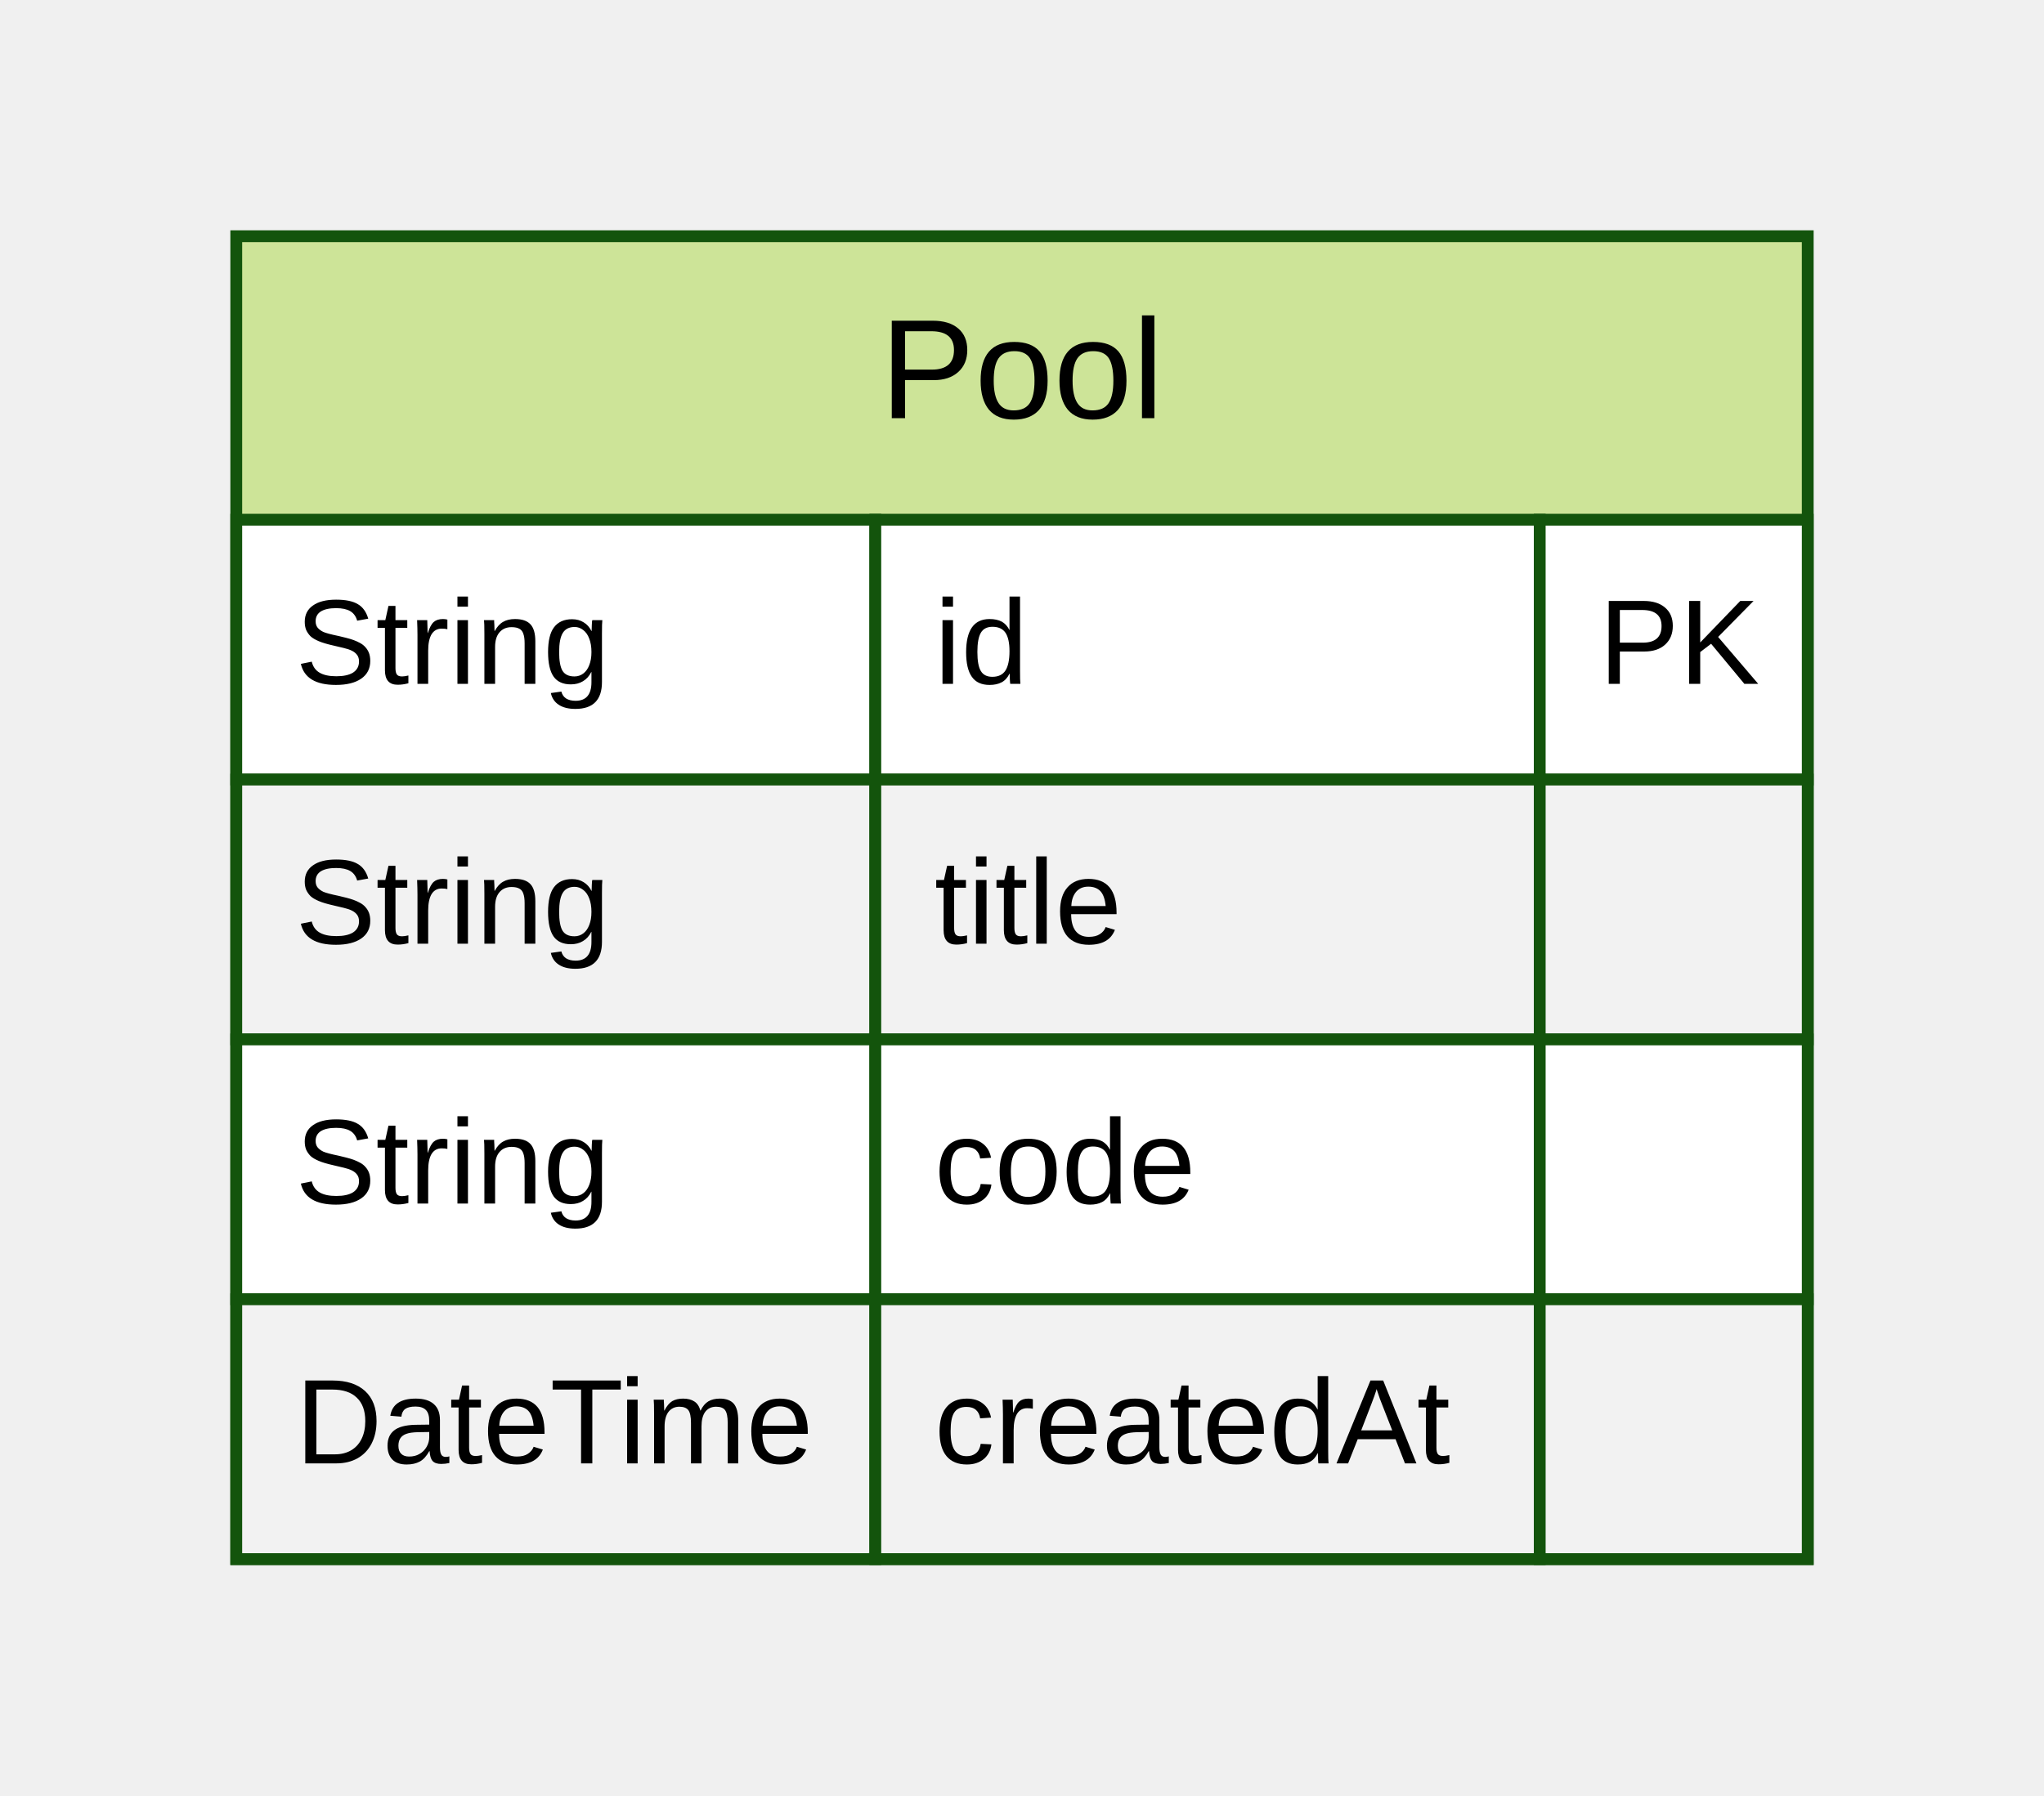
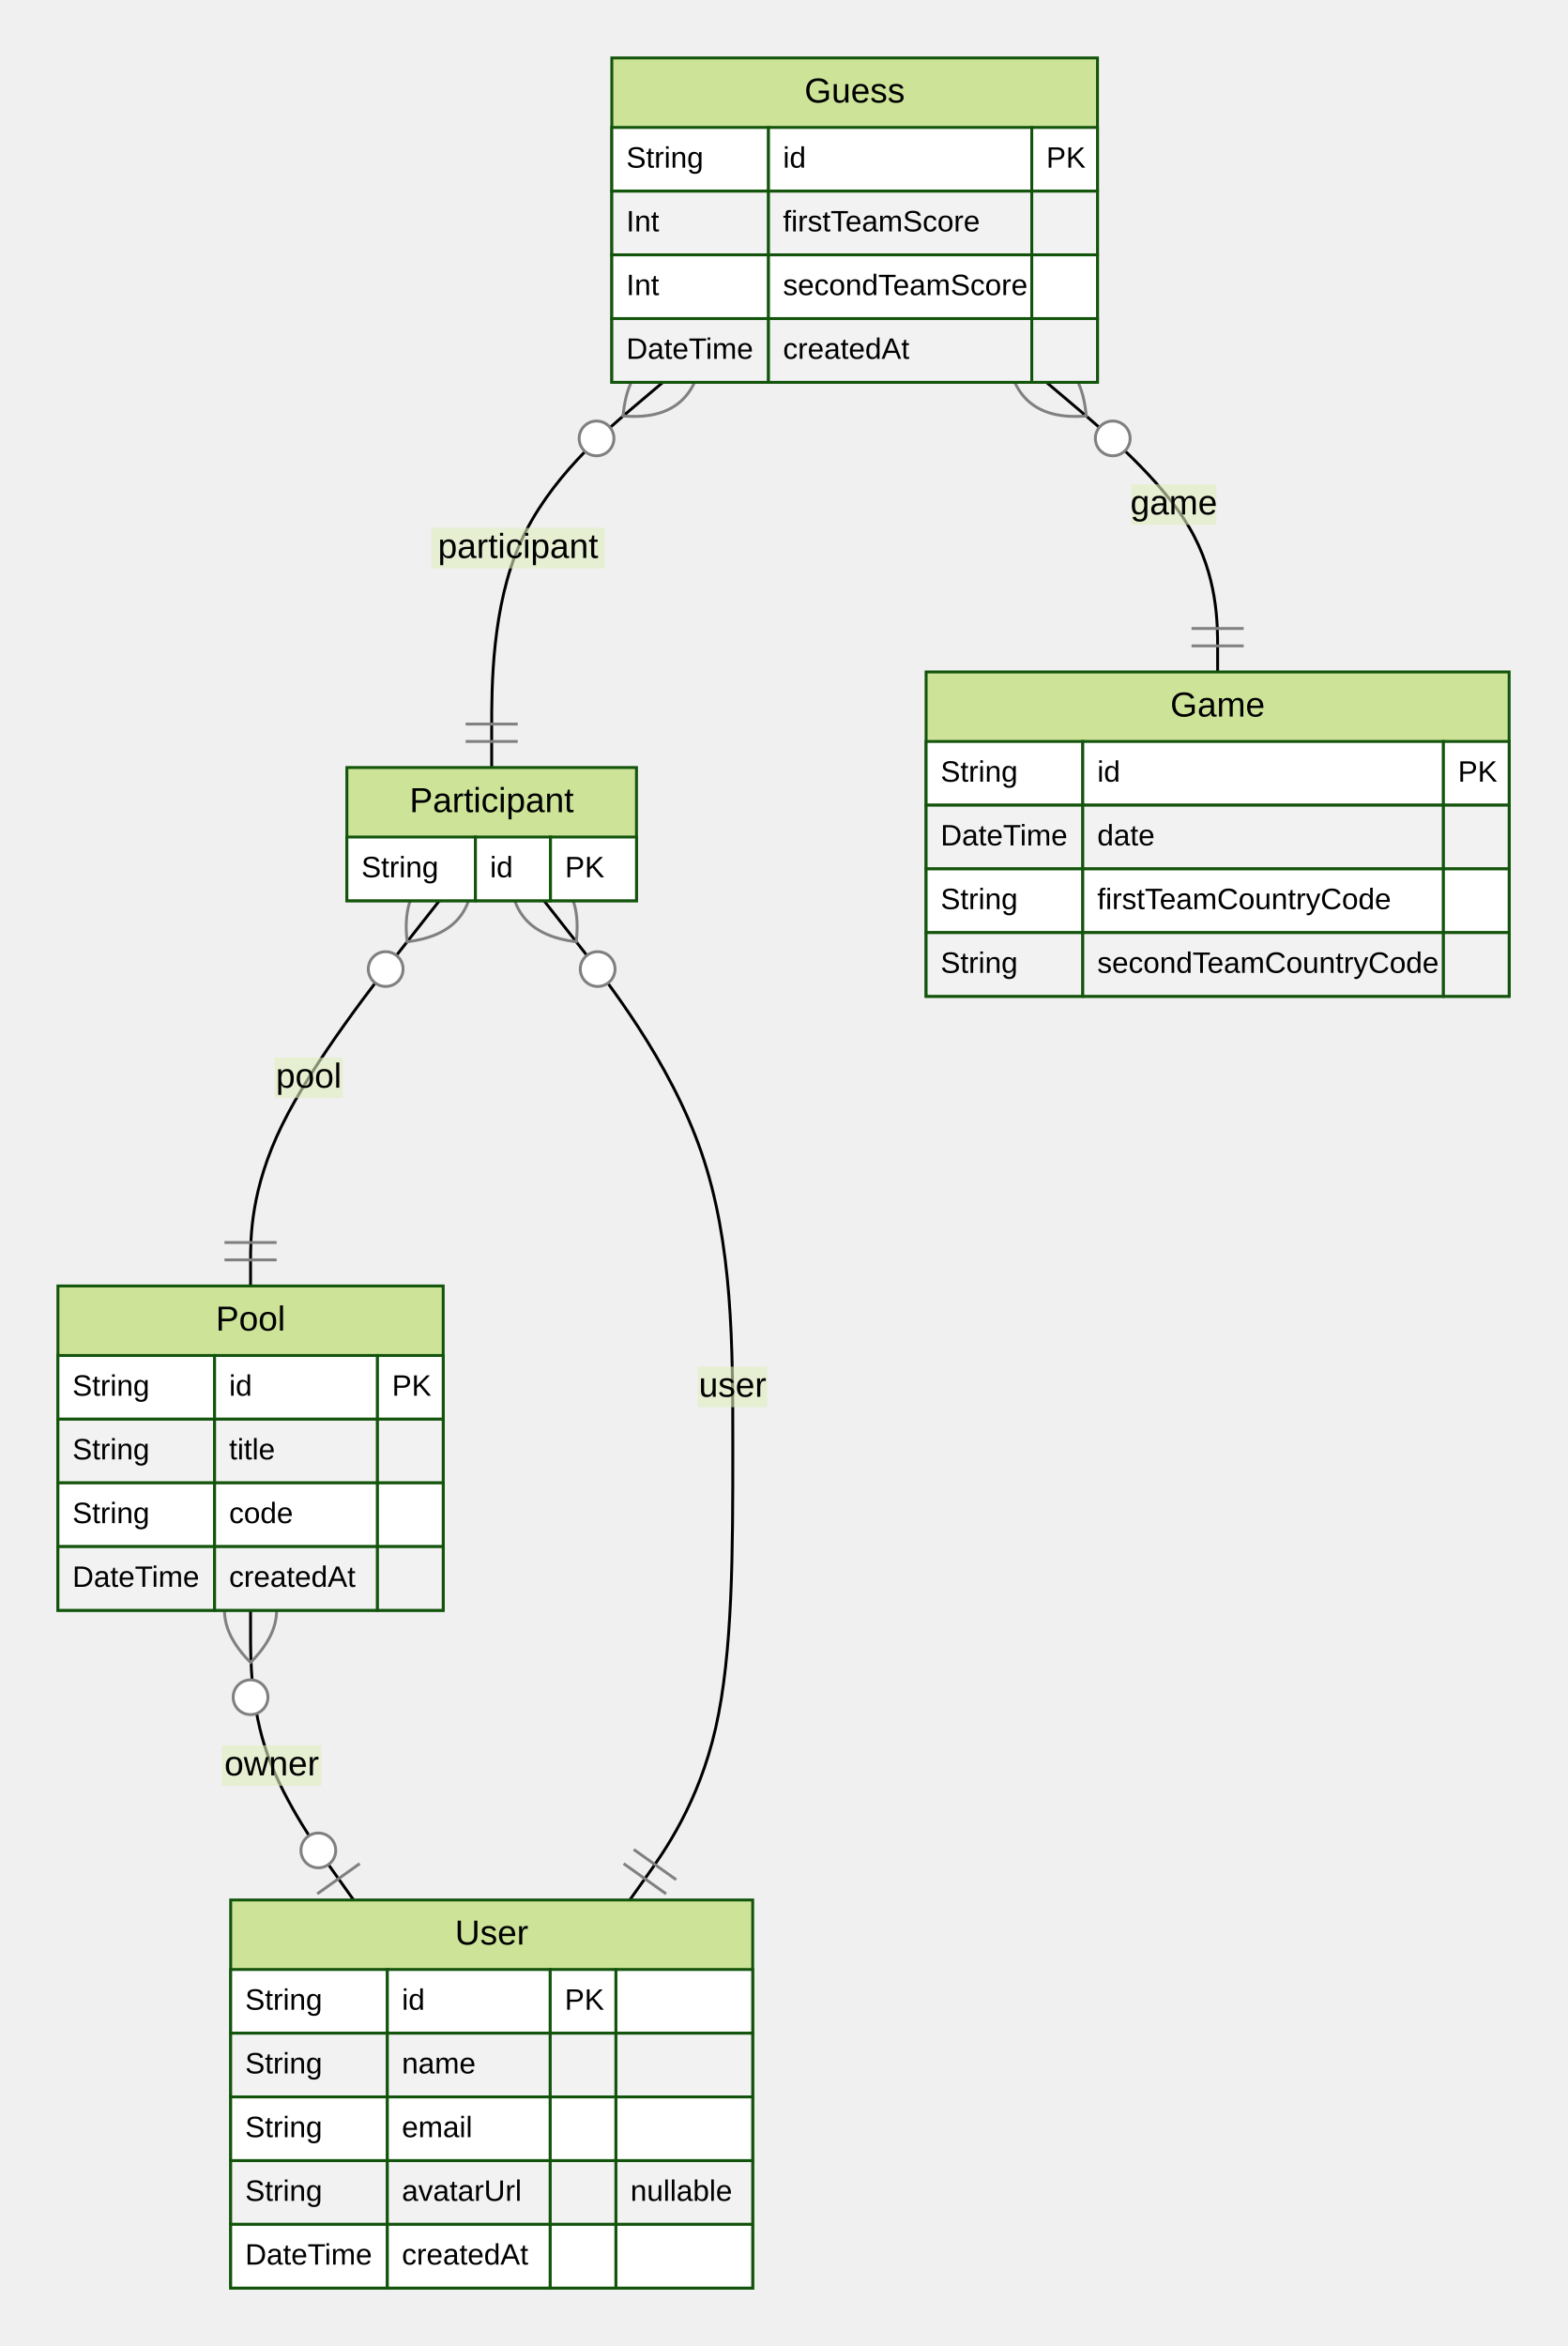
- <svg xmlns="http://www.w3.org/2000/svg" aria-labelledby="chart-title-mermaid-0 chart-desc-mermaid-0" role="img" viewBox="0 0 173.026 152" style="max-width: 173.026px; background-color: white;" width="100%" id="mermaid-0">
+ <svg xmlns="http://www.w3.org/2000/svg" aria-labelledby="chart-title-mermaid-0 chart-desc-mermaid-0" role="img" viewBox="0 0 541.082 810" style="max-width: 541.082px; background-color: white;" width="100%" id="mermaid-0">
  <style>#mermaid-0 {font-family:"trebuchet ms",verdana,arial,sans-serif;font-size:16px;fill:#000000;}#mermaid-0 .error-icon{fill:#552222;}#mermaid-0 .error-text{fill:#552222;stroke:#552222;}#mermaid-0 .edge-thickness-normal{stroke-width:2px;}#mermaid-0 .edge-thickness-thick{stroke-width:3.5px;}#mermaid-0 .edge-pattern-solid{stroke-dasharray:0;}#mermaid-0 .edge-pattern-dashed{stroke-dasharray:3;}#mermaid-0 .edge-pattern-dotted{stroke-dasharray:2;}#mermaid-0 .marker{fill:#000000;stroke:#000000;}#mermaid-0 .marker.cross{stroke:#000000;}#mermaid-0 svg{font-family:"trebuchet ms",verdana,arial,sans-serif;font-size:16px;}#mermaid-0 .entityBox{fill:#cde498;stroke:#13540c;}#mermaid-0 .attributeBoxOdd{fill:#ffffff;stroke:#13540c;}#mermaid-0 .attributeBoxEven{fill:#f2f2f2;stroke:#13540c;}#mermaid-0 .relationshipLabelBox{fill:hsl(78.158, 58.462%, 84.51%);opacity:0.7;background-color:hsl(78.158, 58.462%, 84.51%);}#mermaid-0 .relationshipLabelBox rect{opacity:0.5;}#mermaid-0 .relationshipLine{stroke:#000000;}#mermaid-0 :root{--mermaid-font-family:"trebuchet ms",verdana,arial,sans-serif;}</style>
  <g />
  <defs>
    <marker orient="auto" markerHeight="18" markerWidth="18" refY="9" refX="0" id="ONLY_ONE_START">
      <path d="M9,0 L9,18 M15,0 L15,18" fill="none" stroke="gray" />
    </marker>
  </defs>
  <defs>
    <marker orient="auto" markerHeight="18" markerWidth="18" refY="9" refX="18" id="ONLY_ONE_END">
      <path d="M3,0 L3,18 M9,0 L9,18" fill="none" stroke="gray" />
    </marker>
  </defs>
  <defs>
    <marker orient="auto" markerHeight="18" markerWidth="30" refY="9" refX="0" id="ZERO_OR_ONE_START">
      <circle r="6" cy="9" cx="21" fill="white" stroke="gray" />
      <path d="M9,0 L9,18" fill="none" stroke="gray" />
    </marker>
  </defs>
  <defs>
    <marker orient="auto" markerHeight="18" markerWidth="30" refY="9" refX="30" id="ZERO_OR_ONE_END">
      <circle r="6" cy="9" cx="9" fill="white" stroke="gray" />
      <path d="M21,0 L21,18" fill="none" stroke="gray" />
    </marker>
  </defs>
  <defs>
    <marker orient="auto" markerHeight="36" markerWidth="45" refY="18" refX="18" id="ONE_OR_MORE_START">
      <path d="M0,18 Q 18,0 36,18 Q 18,36 0,18 M42,9 L42,27" fill="none" stroke="gray" />
    </marker>
  </defs>
  <defs>
    <marker orient="auto" markerHeight="36" markerWidth="45" refY="18" refX="27" id="ONE_OR_MORE_END">
      <path d="M3,9 L3,27 M9,18 Q27,0 45,18 Q27,36 9,18" fill="none" stroke="gray" />
    </marker>
  </defs>
  <defs>
    <marker orient="auto" markerHeight="36" markerWidth="57" refY="18" refX="18" id="ZERO_OR_MORE_START">
      <circle r="6" cy="18" cx="48" fill="white" stroke="gray" />
      <path d="M0,18 Q18,0 36,18 Q18,36 0,18" fill="none" stroke="gray" />
    </marker>
  </defs>
  <defs>
    <marker orient="auto" markerHeight="36" markerWidth="57" refY="18" refX="39" id="ZERO_OR_MORE_END">
      <circle r="6" cy="18" cx="9" fill="white" stroke="gray" />
      <path d="M21,18 Q39,0 57,18 Q39,36 21,18" fill="none" stroke="gray" />
    </marker>
  </defs>
-   <g transform="translate(20,20 )" id="Pool">
+   <path marker-start="url(#ZERO_OR_MORE_START)" marker-end="url(#ZERO_OR_ONE_END)" fill="none" stroke="gray" d="M86.513,556L86.513,564.333C86.513,572.667,86.513,589.333,92.443,606C98.373,622.667,110.233,639.333,116.163,647.667L122.093,656" class="er relationshipLine" />
+   <path marker-start="url(#ZERO_OR_MORE_START)" marker-end="url(#ONLY_ONE_END)" fill="none" stroke="gray" d="M187.835,311L198.7,324.833C209.565,338.667,231.296,366.333,242.161,397.833C253.026,429.333,253.026,464.667,253.026,500C253.026,535.333,253.026,570.667,247.096,596.667C241.167,622.667,229.307,639.333,223.377,647.667L217.447,656" class="er relationshipLine" />
+   <path marker-start="url(#ZERO_OR_MORE_START)" marker-end="url(#ONLY_ONE_END)" fill="none" stroke="gray" d="M151.705,311L140.839,324.833C129.974,338.667,108.244,366.333,97.378,388.5C86.513,410.667,86.513,427.333,86.513,435.667L86.513,444" class="er relationshipLine" />
+   <path marker-start="url(#ZERO_OR_MORE_START)" marker-end="url(#ONLY_ONE_END)" fill="none" stroke="gray" d="M361.309,132L371.162,140.333C381.015,148.667,400.72,165.333,410.573,182C420.426,198.667,420.426,215.333,420.426,223.667L420.426,232" class="er relationshipLine" />
+   <path marker-start="url(#ZERO_OR_MORE_START)" marker-end="url(#ONLY_ONE_END)" fill="none" stroke="gray" d="M228.887,132L219.034,140.333C209.181,148.667,189.476,165.333,179.623,187.5C169.77,209.667,169.77,237.333,169.77,251.167L169.77,265" class="er relationshipLine" />
+   <g transform="translate(20,444 )" id="Pool">
    <rect height="112" width="133.026" y="0" x="0" stroke="gray" fill-opacity="100%" fill="honeydew" class="er entityBox" />
    <text transform="translate(66.51321,12)" style="font-family: &quot;trebuchet ms&quot;, verdana, arial, sans-serif;; font-size: 12px" text-anchor="middle" dominant-baseline="middle" y="0" x="0" id="entity-Pool" class="er entityLabel">Pool</text>
    <rect height="22" width="54.096" y="24" x="0" stroke="gray" fill-opacity="100%" fill="honeydew" class="er attributeBoxOdd" />
    <text transform="translate(5,35)" style="font-family: &quot;trebuchet ms&quot;, verdana, arial, sans-serif;; font-size: 10.2px" text-anchor="left" dominant-baseline="middle" y="0" x="0" id="entity-Pool-attr-1-type" class="er entityLabel">String</text>
    <rect height="22" width="56.243" y="24" x="54.096" stroke="gray" fill-opacity="100%" fill="honeydew" class="er attributeBoxOdd" />
    <text transform="translate(59.09555,35)" style="font-family: &quot;trebuchet ms&quot;, verdana, arial, sans-serif;; font-size: 10.2px" text-anchor="left" dominant-baseline="middle" y="0" x="0" id="entity-Pool-attr-1-name" class="er entityLabel">id</text>
    <rect height="22" width="22.688" y="24" x="110.339" stroke="gray" fill-opacity="100%" fill="honeydew" class="er attributeBoxOdd" />
    <text transform="translate(115.3387,35)" style="font-family: &quot;trebuchet ms&quot;, verdana, arial, sans-serif;; font-size: 10.2px" text-anchor="left" dominant-baseline="middle" y="0" x="0" id="entity-Pool-attr-1-key" class="er entityLabel">PK</text>
    <rect height="22" width="54.096" y="46" x="0" stroke="gray" fill-opacity="100%" fill="honeydew" class="er attributeBoxEven" />
    <text transform="translate(5,57)" style="font-family: &quot;trebuchet ms&quot;, verdana, arial, sans-serif;; font-size: 10.2px" text-anchor="left" dominant-baseline="middle" y="0" x="0" id="entity-Pool-attr-2-type" class="er entityLabel">String</text>
    <rect height="22" width="56.243" y="46" x="54.096" stroke="gray" fill-opacity="100%" fill="honeydew" class="er attributeBoxEven" />
    <text transform="translate(59.09555,57)" style="font-family: &quot;trebuchet ms&quot;, verdana, arial, sans-serif;; font-size: 10.2px" text-anchor="left" dominant-baseline="middle" y="0" x="0" id="entity-Pool-attr-2-name" class="er entityLabel">title</text>
    <rect height="22" width="22.688" y="46" x="110.339" stroke="gray" fill-opacity="100%" fill="honeydew" class="er attributeBoxEven" />
    <text transform="translate(115.3387,57)" style="font-family: &quot;trebuchet ms&quot;, verdana, arial, sans-serif;; font-size: 10.2px" text-anchor="left" dominant-baseline="middle" y="0" x="0" id="entity-Pool-attr-2-key" class="er entityLabel" />
    <rect height="22" width="54.096" y="68" x="0" stroke="gray" fill-opacity="100%" fill="honeydew" class="er attributeBoxOdd" />
    <text transform="translate(5,79)" style="font-family: &quot;trebuchet ms&quot;, verdana, arial, sans-serif;; font-size: 10.2px" text-anchor="left" dominant-baseline="middle" y="0" x="0" id="entity-Pool-attr-3-type" class="er entityLabel">String</text>
    <rect height="22" width="56.243" y="68" x="54.096" stroke="gray" fill-opacity="100%" fill="honeydew" class="er attributeBoxOdd" />
    <text transform="translate(59.09555,79)" style="font-family: &quot;trebuchet ms&quot;, verdana, arial, sans-serif;; font-size: 10.2px" text-anchor="left" dominant-baseline="middle" y="0" x="0" id="entity-Pool-attr-3-name" class="er entityLabel">code</text>
    <rect height="22" width="22.688" y="68" x="110.339" stroke="gray" fill-opacity="100%" fill="honeydew" class="er attributeBoxOdd" />
    <text transform="translate(115.3387,79)" style="font-family: &quot;trebuchet ms&quot;, verdana, arial, sans-serif;; font-size: 10.2px" text-anchor="left" dominant-baseline="middle" y="0" x="0" id="entity-Pool-attr-3-key" class="er entityLabel" />
    <rect height="22" width="54.096" y="90" x="0" stroke="gray" fill-opacity="100%" fill="honeydew" class="er attributeBoxEven" />
    <text transform="translate(5,101)" style="font-family: &quot;trebuchet ms&quot;, verdana, arial, sans-serif;; font-size: 10.2px" text-anchor="left" dominant-baseline="middle" y="0" x="0" id="entity-Pool-attr-4-type" class="er entityLabel">DateTime</text>
    <rect height="22" width="56.243" y="90" x="54.096" stroke="gray" fill-opacity="100%" fill="honeydew" class="er attributeBoxEven" />
    <text transform="translate(59.09555,101)" style="font-family: &quot;trebuchet ms&quot;, verdana, arial, sans-serif;; font-size: 10.2px" text-anchor="left" dominant-baseline="middle" y="0" x="0" id="entity-Pool-attr-4-name" class="er entityLabel">createdAt</text>
    <rect height="22" width="22.688" y="90" x="110.339" stroke="gray" fill-opacity="100%" fill="honeydew" class="er attributeBoxEven" />
    <text transform="translate(115.3387,101)" style="font-family: &quot;trebuchet ms&quot;, verdana, arial, sans-serif;; font-size: 10.2px" text-anchor="left" dominant-baseline="middle" y="0" x="0" id="entity-Pool-attr-4-key" class="er entityLabel" />
  </g>
+   <g transform="translate(119.7698,265 )" id="Participant">
+     <rect height="46" width="100" y="0" x="0" stroke="gray" fill-opacity="100%" fill="honeydew" class="er entityBox" />
+     <text transform="translate(50,12)" style="font-family: &quot;trebuchet ms&quot;, verdana, arial, sans-serif;; font-size: 12px" text-anchor="middle" dominant-baseline="middle" y="0" x="0" id="entity-Participant" class="er entityLabel">Participant</text>
+     <rect height="22" width="44.399" y="24" x="0" stroke="gray" fill-opacity="100%" fill="honeydew" class="er attributeBoxOdd" />
+     <text transform="translate(5,35)" style="font-family: &quot;trebuchet ms&quot;, verdana, arial, sans-serif;; font-size: 10.2px" text-anchor="left" dominant-baseline="middle" y="0" x="0" id="entity-Participant-attr-1-type" class="er entityLabel">String</text>
+     <rect height="22" width="25.911" y="24" x="44.399" stroke="gray" fill-opacity="100%" fill="honeydew" class="er attributeBoxOdd" />
+     <text transform="translate(49.39862,35)" style="font-family: &quot;trebuchet ms&quot;, verdana, arial, sans-serif;; font-size: 10.2px" text-anchor="left" dominant-baseline="middle" y="0" x="0" id="entity-Participant-attr-1-name" class="er entityLabel">id</text>
+     <rect height="22" width="29.69" y="24" x="70.31" stroke="gray" fill-opacity="100%" fill="honeydew" class="er attributeBoxOdd" />
+     <text transform="translate(75.30976,35)" style="font-family: &quot;trebuchet ms&quot;, verdana, arial, sans-serif;; font-size: 10.2px" text-anchor="left" dominant-baseline="middle" y="0" x="0" id="entity-Participant-attr-1-key" class="er entityLabel">PK</text>
+   </g>
+   <g transform="translate(79.65034,656 )" id="User">
+     <rect height="134" width="180.239" y="0" x="0" stroke="gray" fill-opacity="100%" fill="honeydew" class="er entityBox" />
+     <text transform="translate(90.11948,12)" style="font-family: &quot;trebuchet ms&quot;, verdana, arial, sans-serif;; font-size: 12px" text-anchor="middle" dominant-baseline="middle" y="0" x="0" id="entity-User" class="er entityLabel">User</text>
+     <rect height="22" width="54.096" y="24" x="0" stroke="gray" fill-opacity="100%" fill="honeydew" class="er attributeBoxOdd" />
+     <text transform="translate(5,35)" style="font-family: &quot;trebuchet ms&quot;, verdana, arial, sans-serif;; font-size: 10.2px" text-anchor="left" dominant-baseline="middle" y="0" x="0" id="entity-User-attr-1-type" class="er entityLabel">String</text>
+     <rect height="22" width="56.243" y="24" x="54.096" stroke="gray" fill-opacity="100%" fill="honeydew" class="er attributeBoxOdd" />
+     <text transform="translate(59.09555,35)" style="font-family: &quot;trebuchet ms&quot;, verdana, arial, sans-serif;; font-size: 10.2px" text-anchor="left" dominant-baseline="middle" y="0" x="0" id="entity-User-attr-1-name" class="er entityLabel">id</text>
+     <rect height="22" width="22.688" y="24" x="110.339" stroke="gray" fill-opacity="100%" fill="honeydew" class="er attributeBoxOdd" />
+     <text transform="translate(115.3387,35)" style="font-family: &quot;trebuchet ms&quot;, verdana, arial, sans-serif;; font-size: 10.2px" text-anchor="left" dominant-baseline="middle" y="0" x="0" id="entity-User-attr-1-key" class="er entityLabel">PK</text>
+     <rect height="22" width="47.213" y="24" x="133.026" stroke="gray" fill-opacity="100%" fill="honeydew" class="er attributeBoxOdd" />
+     <text transform="translate(138.0264,35)" style="font-family: &quot;trebuchet ms&quot;, verdana, arial, sans-serif;; font-size: 10.2px" text-anchor="left" dominant-baseline="middle" y="0" x="0" id="entity-User-attr-1-comment" class="er entityLabel" />
+     <rect height="22" width="54.096" y="46" x="0" stroke="gray" fill-opacity="100%" fill="honeydew" class="er attributeBoxEven" />
+     <text transform="translate(5,57)" style="font-family: &quot;trebuchet ms&quot;, verdana, arial, sans-serif;; font-size: 10.2px" text-anchor="left" dominant-baseline="middle" y="0" x="0" id="entity-User-attr-2-type" class="er entityLabel">String</text>
+     <rect height="22" width="56.243" y="46" x="54.096" stroke="gray" fill-opacity="100%" fill="honeydew" class="er attributeBoxEven" />
+     <text transform="translate(59.09555,57)" style="font-family: &quot;trebuchet ms&quot;, verdana, arial, sans-serif;; font-size: 10.2px" text-anchor="left" dominant-baseline="middle" y="0" x="0" id="entity-User-attr-2-name" class="er entityLabel">name</text>
+     <rect height="22" width="22.688" y="46" x="110.339" stroke="gray" fill-opacity="100%" fill="honeydew" class="er attributeBoxEven" />
+     <text transform="translate(115.3387,57)" style="font-family: &quot;trebuchet ms&quot;, verdana, arial, sans-serif;; font-size: 10.2px" text-anchor="left" dominant-baseline="middle" y="0" x="0" id="entity-User-attr-2-key" class="er entityLabel" />
+     <rect height="22" width="47.213" y="46" x="133.026" stroke="gray" fill-opacity="100%" fill="honeydew" class="er attributeBoxEven" />
+     <text transform="translate(138.0264,57)" style="font-family: &quot;trebuchet ms&quot;, verdana, arial, sans-serif;; font-size: 10.2px" text-anchor="left" dominant-baseline="middle" y="0" x="0" id="entity-User-attr-2-comment" class="er entityLabel" />
+     <rect height="22" width="54.096" y="68" x="0" stroke="gray" fill-opacity="100%" fill="honeydew" class="er attributeBoxOdd" />
+     <text transform="translate(5,79)" style="font-family: &quot;trebuchet ms&quot;, verdana, arial, sans-serif;; font-size: 10.2px" text-anchor="left" dominant-baseline="middle" y="0" x="0" id="entity-User-attr-3-type" class="er entityLabel">String</text>
+     <rect height="22" width="56.243" y="68" x="54.096" stroke="gray" fill-opacity="100%" fill="honeydew" class="er attributeBoxOdd" />
+     <text transform="translate(59.09555,79)" style="font-family: &quot;trebuchet ms&quot;, verdana, arial, sans-serif;; font-size: 10.2px" text-anchor="left" dominant-baseline="middle" y="0" x="0" id="entity-User-attr-3-name" class="er entityLabel">email</text>
+     <rect height="22" width="22.688" y="68" x="110.339" stroke="gray" fill-opacity="100%" fill="honeydew" class="er attributeBoxOdd" />
+     <text transform="translate(115.3387,79)" style="font-family: &quot;trebuchet ms&quot;, verdana, arial, sans-serif;; font-size: 10.2px" text-anchor="left" dominant-baseline="middle" y="0" x="0" id="entity-User-attr-3-key" class="er entityLabel" />
+     <rect height="22" width="47.213" y="68" x="133.026" stroke="gray" fill-opacity="100%" fill="honeydew" class="er attributeBoxOdd" />
+     <text transform="translate(138.0264,79)" style="font-family: &quot;trebuchet ms&quot;, verdana, arial, sans-serif;; font-size: 10.2px" text-anchor="left" dominant-baseline="middle" y="0" x="0" id="entity-User-attr-3-comment" class="er entityLabel" />
+     <rect height="22" width="54.096" y="90" x="0" stroke="gray" fill-opacity="100%" fill="honeydew" class="er attributeBoxEven" />
+     <text transform="translate(5,101)" style="font-family: &quot;trebuchet ms&quot;, verdana, arial, sans-serif;; font-size: 10.2px" text-anchor="left" dominant-baseline="middle" y="0" x="0" id="entity-User-attr-4-type" class="er entityLabel">String</text>
+     <rect height="22" width="56.243" y="90" x="54.096" stroke="gray" fill-opacity="100%" fill="honeydew" class="er attributeBoxEven" />
+     <text transform="translate(59.09555,101)" style="font-family: &quot;trebuchet ms&quot;, verdana, arial, sans-serif;; font-size: 10.2px" text-anchor="left" dominant-baseline="middle" y="0" x="0" id="entity-User-attr-4-name" class="er entityLabel">avatarUrl</text>
+     <rect height="22" width="22.688" y="90" x="110.339" stroke="gray" fill-opacity="100%" fill="honeydew" class="er attributeBoxEven" />
+     <text transform="translate(115.3387,101)" style="font-family: &quot;trebuchet ms&quot;, verdana, arial, sans-serif;; font-size: 10.2px" text-anchor="left" dominant-baseline="middle" y="0" x="0" id="entity-User-attr-4-key" class="er entityLabel" />
+     <rect height="22" width="47.213" y="90" x="133.026" stroke="gray" fill-opacity="100%" fill="honeydew" class="er attributeBoxEven" />
+     <text transform="translate(138.0264,101)" style="font-family: &quot;trebuchet ms&quot;, verdana, arial, sans-serif;; font-size: 10.2px" text-anchor="left" dominant-baseline="middle" y="0" x="0" id="entity-User-attr-4-comment" class="er entityLabel">nullable</text>
+     <rect height="22" width="54.096" y="112" x="0" stroke="gray" fill-opacity="100%" fill="honeydew" class="er attributeBoxOdd" />
+     <text transform="translate(5,123)" style="font-family: &quot;trebuchet ms&quot;, verdana, arial, sans-serif;; font-size: 10.2px" text-anchor="left" dominant-baseline="middle" y="0" x="0" id="entity-User-attr-5-type" class="er entityLabel">DateTime</text>
+     <rect height="22" width="56.243" y="112" x="54.096" stroke="gray" fill-opacity="100%" fill="honeydew" class="er attributeBoxOdd" />
+     <text transform="translate(59.09555,123)" style="font-family: &quot;trebuchet ms&quot;, verdana, arial, sans-serif;; font-size: 10.2px" text-anchor="left" dominant-baseline="middle" y="0" x="0" id="entity-User-attr-5-name" class="er entityLabel">createdAt</text>
+     <rect height="22" width="22.688" y="112" x="110.339" stroke="gray" fill-opacity="100%" fill="honeydew" class="er attributeBoxOdd" />
+     <text transform="translate(115.3387,123)" style="font-family: &quot;trebuchet ms&quot;, verdana, arial, sans-serif;; font-size: 10.2px" text-anchor="left" dominant-baseline="middle" y="0" x="0" id="entity-User-attr-5-key" class="er entityLabel" />
+     <rect height="22" width="47.213" y="112" x="133.026" stroke="gray" fill-opacity="100%" fill="honeydew" class="er attributeBoxOdd" />
+     <text transform="translate(138.0264,123)" style="font-family: &quot;trebuchet ms&quot;, verdana, arial, sans-serif;; font-size: 10.2px" text-anchor="left" dominant-baseline="middle" y="0" x="0" id="entity-User-attr-5-comment" class="er entityLabel" />
+   </g>
+   <g transform="translate(319.7698,232 )" id="Game">
+     <rect height="112" width="201.312" y="0" x="0" stroke="gray" fill-opacity="100%" fill="honeydew" class="er entityBox" />
+     <text transform="translate(100.6562,12)" style="font-family: &quot;trebuchet ms&quot;, verdana, arial, sans-serif;; font-size: 12px" text-anchor="middle" dominant-baseline="middle" y="0" x="0" id="entity-Game" class="er entityLabel">Game</text>
+     <rect height="22" width="54.096" y="24" x="0" stroke="gray" fill-opacity="100%" fill="honeydew" class="er attributeBoxOdd" />
+     <text transform="translate(5,35)" style="font-family: &quot;trebuchet ms&quot;, verdana, arial, sans-serif;; font-size: 10.2px" text-anchor="left" dominant-baseline="middle" y="0" x="0" id="entity-Game-attr-1-type" class="er entityLabel">String</text>
+     <rect height="22" width="124.529" y="24" x="54.096" stroke="gray" fill-opacity="100%" fill="honeydew" class="er attributeBoxOdd" />
+     <text transform="translate(59.09555,35)" style="font-family: &quot;trebuchet ms&quot;, verdana, arial, sans-serif;; font-size: 10.2px" text-anchor="left" dominant-baseline="middle" y="0" x="0" id="entity-Game-attr-1-name" class="er entityLabel">id</text>
+     <rect height="22" width="22.688" y="24" x="178.625" stroke="gray" fill-opacity="100%" fill="honeydew" class="er attributeBoxOdd" />
+     <text transform="translate(183.6248,35)" style="font-family: &quot;trebuchet ms&quot;, verdana, arial, sans-serif;; font-size: 10.2px" text-anchor="left" dominant-baseline="middle" y="0" x="0" id="entity-Game-attr-1-key" class="er entityLabel">PK</text>
+     <rect height="22" width="54.096" y="46" x="0" stroke="gray" fill-opacity="100%" fill="honeydew" class="er attributeBoxEven" />
+     <text transform="translate(5,57)" style="font-family: &quot;trebuchet ms&quot;, verdana, arial, sans-serif;; font-size: 10.2px" text-anchor="left" dominant-baseline="middle" y="0" x="0" id="entity-Game-attr-2-type" class="er entityLabel">DateTime</text>
+     <rect height="22" width="124.529" y="46" x="54.096" stroke="gray" fill-opacity="100%" fill="honeydew" class="er attributeBoxEven" />
+     <text transform="translate(59.09555,57)" style="font-family: &quot;trebuchet ms&quot;, verdana, arial, sans-serif;; font-size: 10.2px" text-anchor="left" dominant-baseline="middle" y="0" x="0" id="entity-Game-attr-2-name" class="er entityLabel">date</text>
+     <rect height="22" width="22.688" y="46" x="178.625" stroke="gray" fill-opacity="100%" fill="honeydew" class="er attributeBoxEven" />
+     <text transform="translate(183.6248,57)" style="font-family: &quot;trebuchet ms&quot;, verdana, arial, sans-serif;; font-size: 10.2px" text-anchor="left" dominant-baseline="middle" y="0" x="0" id="entity-Game-attr-2-key" class="er entityLabel" />
+     <rect height="22" width="54.096" y="68" x="0" stroke="gray" fill-opacity="100%" fill="honeydew" class="er attributeBoxOdd" />
+     <text transform="translate(5,79)" style="font-family: &quot;trebuchet ms&quot;, verdana, arial, sans-serif;; font-size: 10.2px" text-anchor="left" dominant-baseline="middle" y="0" x="0" id="entity-Game-attr-3-type" class="er entityLabel">String</text>
+     <rect height="22" width="124.529" y="68" x="54.096" stroke="gray" fill-opacity="100%" fill="honeydew" class="er attributeBoxOdd" />
+     <text transform="translate(59.09555,79)" style="font-family: &quot;trebuchet ms&quot;, verdana, arial, sans-serif;; font-size: 10.2px" text-anchor="left" dominant-baseline="middle" y="0" x="0" id="entity-Game-attr-3-name" class="er entityLabel">firstTeamCountryCode</text>
+     <rect height="22" width="22.688" y="68" x="178.625" stroke="gray" fill-opacity="100%" fill="honeydew" class="er attributeBoxOdd" />
+     <text transform="translate(183.6248,79)" style="font-family: &quot;trebuchet ms&quot;, verdana, arial, sans-serif;; font-size: 10.2px" text-anchor="left" dominant-baseline="middle" y="0" x="0" id="entity-Game-attr-3-key" class="er entityLabel" />
+     <rect height="22" width="54.096" y="90" x="0" stroke="gray" fill-opacity="100%" fill="honeydew" class="er attributeBoxEven" />
+     <text transform="translate(5,101)" style="font-family: &quot;trebuchet ms&quot;, verdana, arial, sans-serif;; font-size: 10.2px" text-anchor="left" dominant-baseline="middle" y="0" x="0" id="entity-Game-attr-4-type" class="er entityLabel">String</text>
+     <rect height="22" width="124.529" y="90" x="54.096" stroke="gray" fill-opacity="100%" fill="honeydew" class="er attributeBoxEven" />
+     <text transform="translate(59.09555,101)" style="font-family: &quot;trebuchet ms&quot;, verdana, arial, sans-serif;; font-size: 10.2px" text-anchor="left" dominant-baseline="middle" y="0" x="0" id="entity-Game-attr-4-name" class="er entityLabel">secondTeamCountryCode</text>
+     <rect height="22" width="22.688" y="90" x="178.625" stroke="gray" fill-opacity="100%" fill="honeydew" class="er attributeBoxEven" />
+     <text transform="translate(183.6248,101)" style="font-family: &quot;trebuchet ms&quot;, verdana, arial, sans-serif;; font-size: 10.2px" text-anchor="left" dominant-baseline="middle" y="0" x="0" id="entity-Game-attr-4-key" class="er entityLabel" />
+   </g>
+   <g transform="translate(211.2533,20 )" id="Guess">
+     <rect height="112" width="167.689" y="0" x="0" stroke="gray" fill-opacity="100%" fill="honeydew" class="er entityBox" />
+     <text transform="translate(83.84469,12)" style="font-family: &quot;trebuchet ms&quot;, verdana, arial, sans-serif;; font-size: 12px" text-anchor="middle" dominant-baseline="middle" y="0" x="0" id="entity-Guess" class="er entityLabel">Guess</text>
+     <rect height="22" width="54.096" y="24" x="0" stroke="gray" fill-opacity="100%" fill="honeydew" class="er attributeBoxOdd" />
+     <text transform="translate(5,35)" style="font-family: &quot;trebuchet ms&quot;, verdana, arial, sans-serif;; font-size: 10.2px" text-anchor="left" dominant-baseline="middle" y="0" x="0" id="entity-Guess-attr-1-type" class="er entityLabel">String</text>
+     <rect height="22" width="90.906" y="24" x="54.096" stroke="gray" fill-opacity="100%" fill="honeydew" class="er attributeBoxOdd" />
+     <text transform="translate(59.09555,35)" style="font-family: &quot;trebuchet ms&quot;, verdana, arial, sans-serif;; font-size: 10.2px" text-anchor="left" dominant-baseline="middle" y="0" x="0" id="entity-Guess-attr-1-name" class="er entityLabel">id</text>
+     <rect height="22" width="22.688" y="24" x="145.002" stroke="gray" fill-opacity="100%" fill="honeydew" class="er attributeBoxOdd" />
+     <text transform="translate(150.0017,35)" style="font-family: &quot;trebuchet ms&quot;, verdana, arial, sans-serif;; font-size: 10.2px" text-anchor="left" dominant-baseline="middle" y="0" x="0" id="entity-Guess-attr-1-key" class="er entityLabel">PK</text>
+     <rect height="22" width="54.096" y="46" x="0" stroke="gray" fill-opacity="100%" fill="honeydew" class="er attributeBoxEven" />
+     <text transform="translate(5,57)" style="font-family: &quot;trebuchet ms&quot;, verdana, arial, sans-serif;; font-size: 10.2px" text-anchor="left" dominant-baseline="middle" y="0" x="0" id="entity-Guess-attr-2-type" class="er entityLabel">Int</text>
+     <rect height="22" width="90.906" y="46" x="54.096" stroke="gray" fill-opacity="100%" fill="honeydew" class="er attributeBoxEven" />
+     <text transform="translate(59.09555,57)" style="font-family: &quot;trebuchet ms&quot;, verdana, arial, sans-serif;; font-size: 10.2px" text-anchor="left" dominant-baseline="middle" y="0" x="0" id="entity-Guess-attr-2-name" class="er entityLabel">firstTeamScore</text>
+     <rect height="22" width="22.688" y="46" x="145.002" stroke="gray" fill-opacity="100%" fill="honeydew" class="er attributeBoxEven" />
+     <text transform="translate(150.0017,57)" style="font-family: &quot;trebuchet ms&quot;, verdana, arial, sans-serif;; font-size: 10.2px" text-anchor="left" dominant-baseline="middle" y="0" x="0" id="entity-Guess-attr-2-key" class="er entityLabel" />
+     <rect height="22" width="54.096" y="68" x="0" stroke="gray" fill-opacity="100%" fill="honeydew" class="er attributeBoxOdd" />
+     <text transform="translate(5,79)" style="font-family: &quot;trebuchet ms&quot;, verdana, arial, sans-serif;; font-size: 10.2px" text-anchor="left" dominant-baseline="middle" y="0" x="0" id="entity-Guess-attr-3-type" class="er entityLabel">Int</text>
+     <rect height="22" width="90.906" y="68" x="54.096" stroke="gray" fill-opacity="100%" fill="honeydew" class="er attributeBoxOdd" />
+     <text transform="translate(59.09555,79)" style="font-family: &quot;trebuchet ms&quot;, verdana, arial, sans-serif;; font-size: 10.2px" text-anchor="left" dominant-baseline="middle" y="0" x="0" id="entity-Guess-attr-3-name" class="er entityLabel">secondTeamScore</text>
+     <rect height="22" width="22.688" y="68" x="145.002" stroke="gray" fill-opacity="100%" fill="honeydew" class="er attributeBoxOdd" />
+     <text transform="translate(150.0017,79)" style="font-family: &quot;trebuchet ms&quot;, verdana, arial, sans-serif;; font-size: 10.2px" text-anchor="left" dominant-baseline="middle" y="0" x="0" id="entity-Guess-attr-3-key" class="er entityLabel" />
+     <rect height="22" width="54.096" y="90" x="0" stroke="gray" fill-opacity="100%" fill="honeydew" class="er attributeBoxEven" />
+     <text transform="translate(5,101)" style="font-family: &quot;trebuchet ms&quot;, verdana, arial, sans-serif;; font-size: 10.2px" text-anchor="left" dominant-baseline="middle" y="0" x="0" id="entity-Guess-attr-4-type" class="er entityLabel">DateTime</text>
+     <rect height="22" width="90.906" y="90" x="54.096" stroke="gray" fill-opacity="100%" fill="honeydew" class="er attributeBoxEven" />
+     <text transform="translate(59.09555,101)" style="font-family: &quot;trebuchet ms&quot;, verdana, arial, sans-serif;; font-size: 10.2px" text-anchor="left" dominant-baseline="middle" y="0" x="0" id="entity-Guess-attr-4-name" class="er entityLabel">createdAt</text>
+     <rect height="22" width="22.688" y="90" x="145.002" stroke="gray" fill-opacity="100%" fill="honeydew" class="er attributeBoxEven" />
+     <text transform="translate(150.0017,101)" style="font-family: &quot;trebuchet ms&quot;, verdana, arial, sans-serif;; font-size: 10.2px" text-anchor="left" dominant-baseline="middle" y="0" x="0" id="entity-Guess-attr-4-key" class="er entityLabel" />
+   </g>
+   <rect fill-opacity="85%" fill="white" height="14" width="34.471" y="602.592" x="76.574" class="er relationshipLabelBox" />
+   <text style="font-family: &quot;trebuchet ms&quot;, verdana, arial, sans-serif;; font-size: 12px" dominant-baseline="middle" text-anchor="middle" y="609.592" x="93.81" id="rel1" class="er relationshipLabel">owner</text>
+   <rect fill-opacity="85%" fill="white" height="14" width="23.959" y="471.862" x="240.96" class="er relationshipLabelBox" />
+   <text style="font-family: &quot;trebuchet ms&quot;, verdana, arial, sans-serif;; font-size: 12px" dominant-baseline="middle" text-anchor="middle" y="478.862" x="252.94" id="rel2" class="er relationshipLabel">user</text>
+   <rect fill-opacity="85%" fill="white" height="14" width="23.564" y="365.133" x="94.824" class="er relationshipLabelBox" />
+   <text style="font-family: &quot;trebuchet ms&quot;, verdana, arial, sans-serif;; font-size: 12px" dominant-baseline="middle" text-anchor="middle" y="372.133" x="106.606" id="rel3" class="er relationshipLabel">pool</text>
+   <rect fill-opacity="85%" fill="white" height="14" width="29.289" y="167.222" x="390.665" class="er relationshipLabelBox" />
+   <text style="font-family: &quot;trebuchet ms&quot;, verdana, arial, sans-serif;; font-size: 12px" dominant-baseline="middle" text-anchor="middle" y="174.222" x="405.31" id="rel4" class="er relationshipLabel">game</text>
+   <rect fill-opacity="85%" fill="white" height="14" width="59.744" y="182.256" x="148.995" class="er relationshipLabelBox" />
+   <text style="font-family: &quot;trebuchet ms&quot;, verdana, arial, sans-serif;; font-size: 12px" dominant-baseline="middle" text-anchor="middle" y="189.256" x="178.867" id="rel5" class="er relationshipLabel">participant</text>
</svg>
